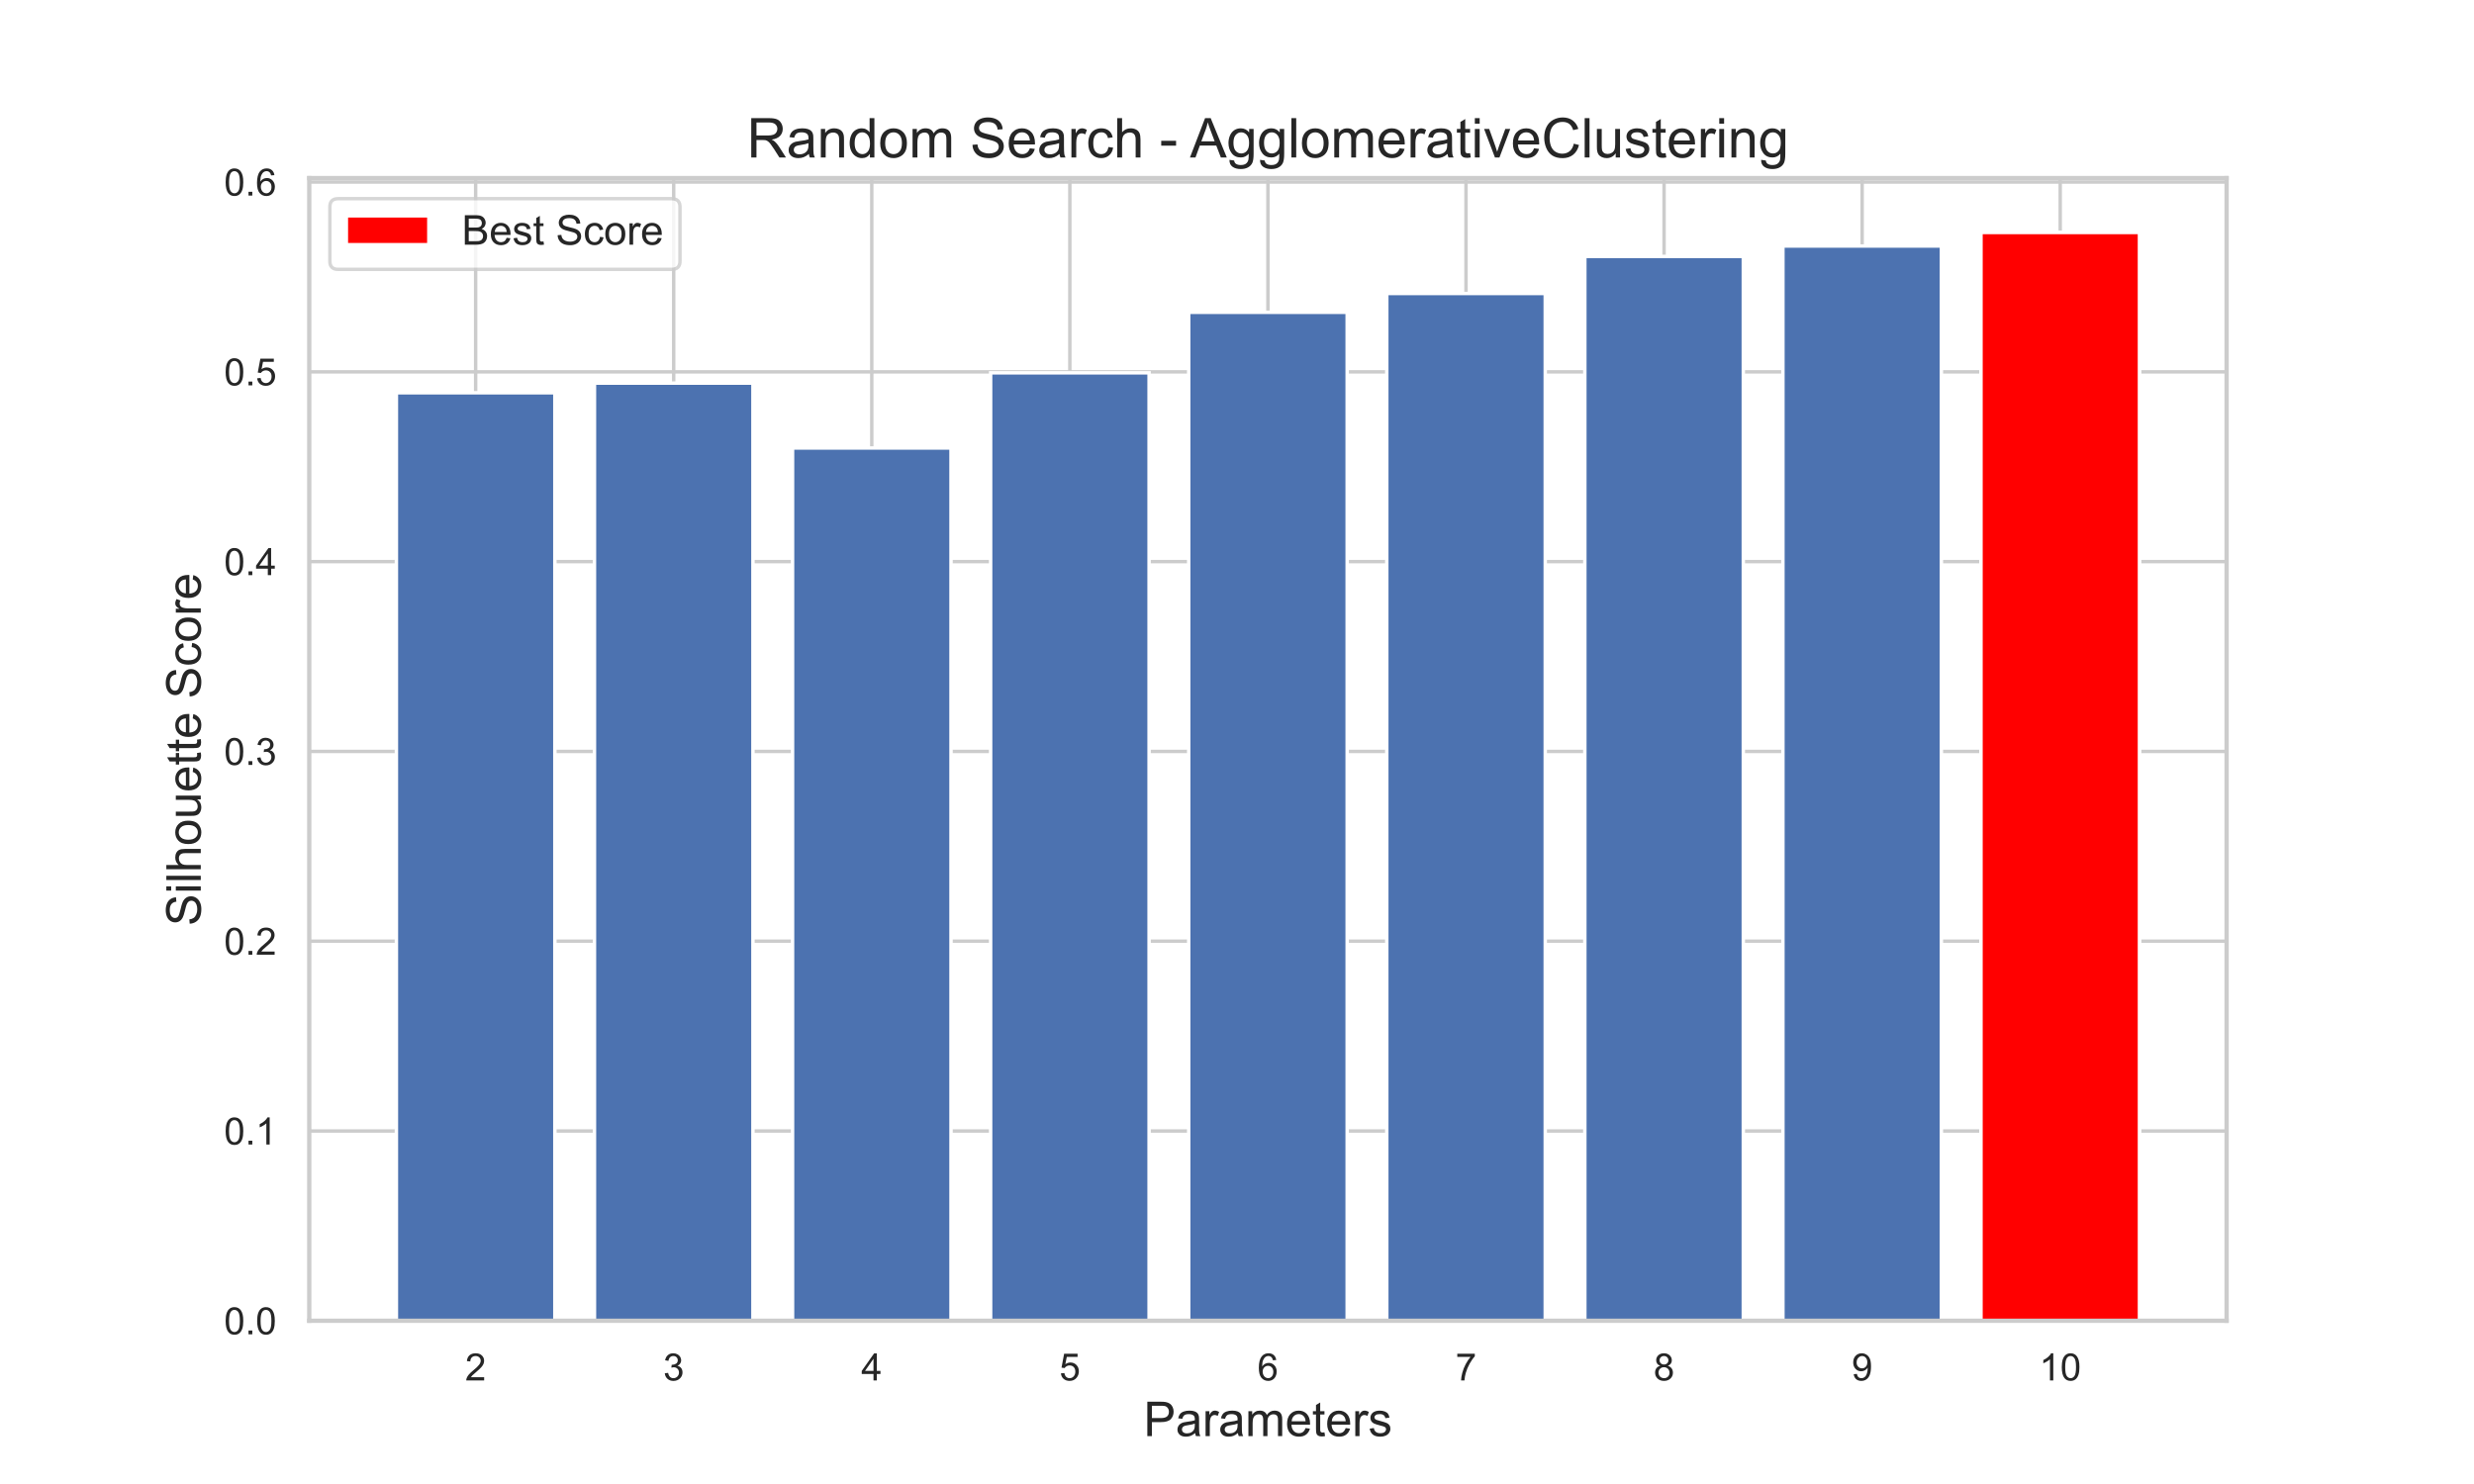
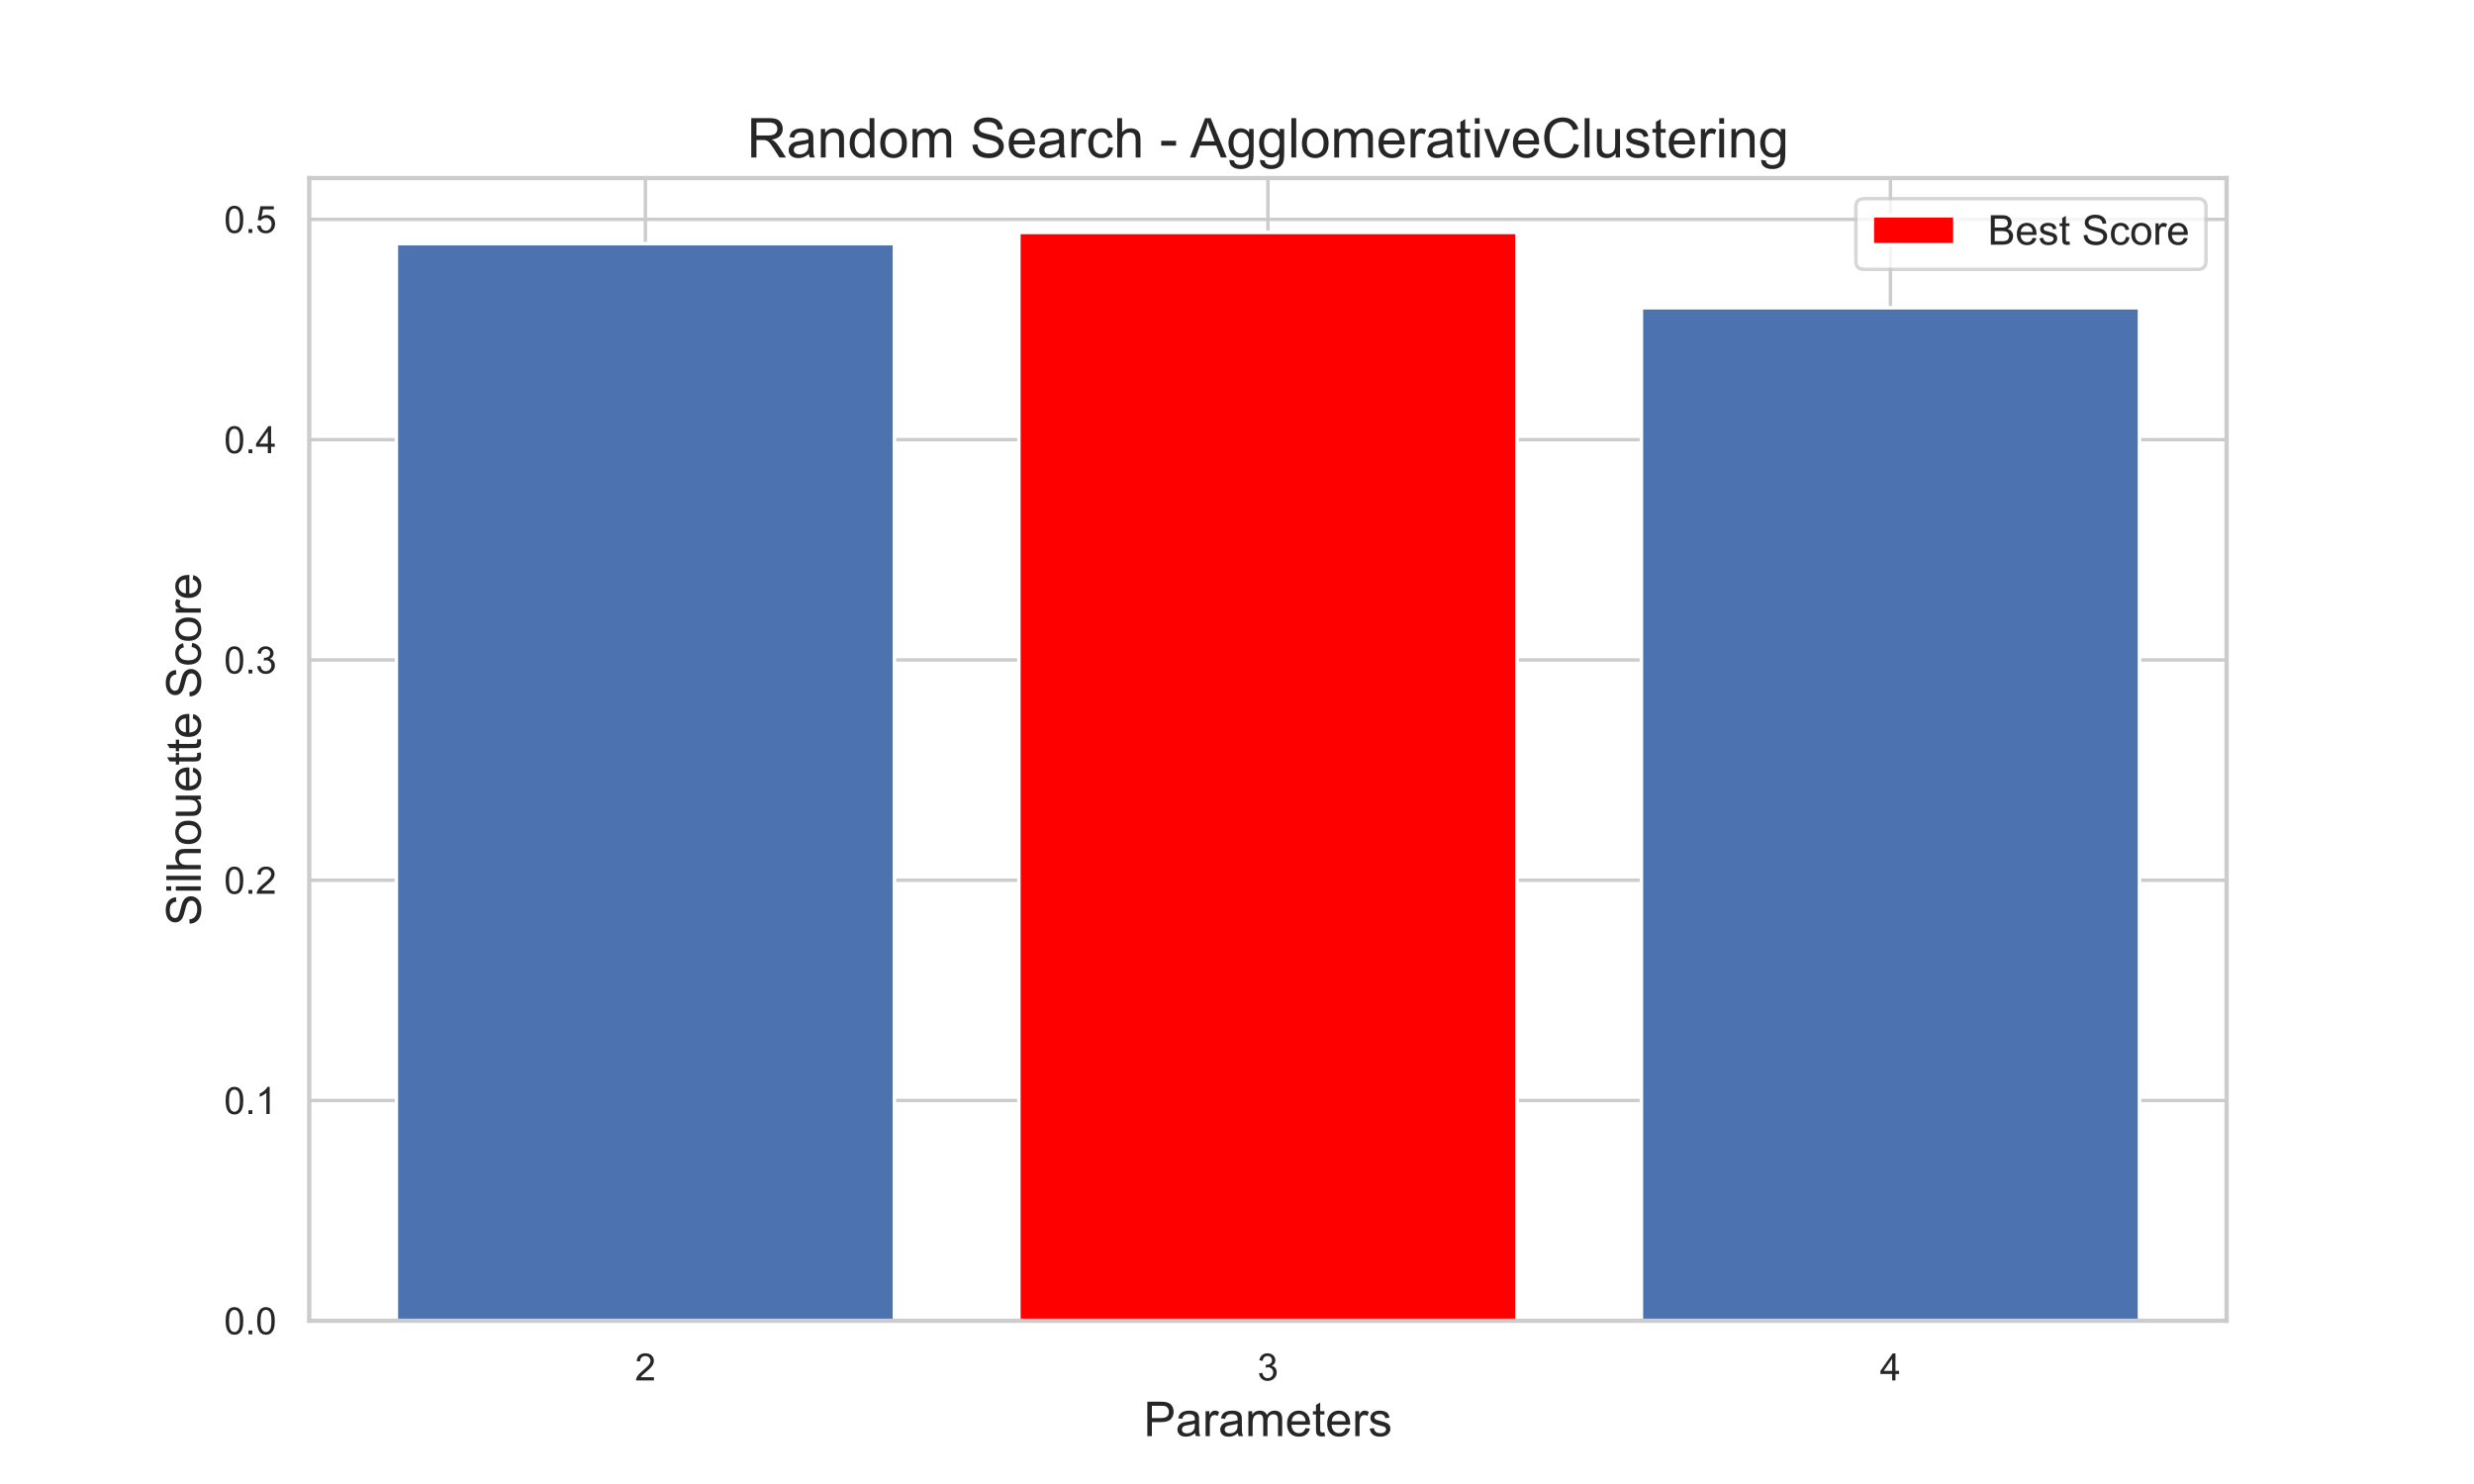
<svg xmlns="http://www.w3.org/2000/svg" xmlns:xlink="http://www.w3.org/1999/xlink" width="720pt" height="432pt" viewBox="0 0 720 432" version="1.1">
  <defs>
    <style type="text/css">*{stroke-linejoin: round; stroke-linecap: butt}</style>
  </defs>
  <g id="figure_1">
    <g id="patch_1">
      <path d="M 0 432  L 720 432  L 720 0  L 0 0  z " style="fill: #ffffff" />
    </g>
    <g id="axes_1">
      <g id="patch_2">
        <path d="M 90 384.48  L 648 384.48  L 648 51.84  L 90 51.84  z " style="fill: #ffffff" />
      </g>
      <g id="matplotlib.axis_1">
        <g id="xtick_1">
          <g id="line2d_1">
-             <path d="M 138.421 384.48  L 138.421 51.84  " clip-path="url(#p45cbc60724)" style="fill: none; stroke: #cccccc; stroke-linecap: round" />
+             <path d="M 187.831 384.48  L 187.831 51.84  " clip-path="url(#p89e441e60e)" style="fill: none; stroke: #cccccc; stroke-linecap: round" />
          </g>
          <g id="text_1">
-             <g style="fill: #262626" transform="translate(135.363 401.8536) scale(0.11 -0.11)">
+             <g style="fill: #262626" transform="translate(184.7727 401.8536) scale(0.11 -0.11)">
              <defs>
                <path id="ArialMT-32" d="M 3222 541  L 3222 0  L 194 0  Q 188 203 259 391  Q 375 700 629 1000  Q 884 1300 1366 1694  Q 2113 2306 2375 2664  Q 2638 3022 2638 3341  Q 2638 3675 2398 3904  Q 2159 4134 1775 4134  Q 1369 4134 1125 3890  Q 881 3647 878 3216  L 300 3275  Q 359 3922 746 4261  Q 1134 4600 1788 4600  Q 2447 4600 2831 4234  Q 3216 3869 3216 3328  Q 3216 3053 3103 2787  Q 2991 2522 2730 2228  Q 2469 1934 1863 1422  Q 1356 997 1212 845  Q 1069 694 975 541  L 3222 541  z " transform="scale(0.015625)" />
              </defs>
              <use xlink:href="#ArialMT-32" />
            </g>
          </g>
        </g>
        <g id="xtick_2">
          <g id="line2d_2">
-             <path d="M 196.066 384.48  L 196.066 51.84  " clip-path="url(#p45cbc60724)" style="fill: none; stroke: #cccccc; stroke-linecap: round" />
+             <path d="M 369 384.48  L 369 51.84  " clip-path="url(#p89e441e60e)" style="fill: none; stroke: #cccccc; stroke-linecap: round" />
          </g>
          <g id="text_2">
-             <g style="fill: #262626" transform="translate(193.0076 401.8536) scale(0.11 -0.11)">
+             <g style="fill: #262626" transform="translate(365.9415 401.8536) scale(0.11 -0.11)">
              <defs>
                <path id="ArialMT-33" d="M 269 1209  L 831 1284  Q 928 806 1161 595  Q 1394 384 1728 384  Q 2125 384 2398 659  Q 2672 934 2672 1341  Q 2672 1728 2419 1979  Q 2166 2231 1775 2231  Q 1616 2231 1378 2169  L 1441 2663  Q 1497 2656 1531 2656  Q 1891 2656 2178 2843  Q 2466 3031 2466 3422  Q 2466 3731 2256 3934  Q 2047 4138 1716 4138  Q 1388 4138 1169 3931  Q 950 3725 888 3313  L 325 3413  Q 428 3978 793 4289  Q 1159 4600 1703 4600  Q 2078 4600 2393 4439  Q 2709 4278 2876 4000  Q 3044 3722 3044 3409  Q 3044 3113 2884 2869  Q 2725 2625 2413 2481  Q 2819 2388 3044 2092  Q 3269 1797 3269 1353  Q 3269 753 2831 336  Q 2394 -81 1725 -81  Q 1122 -81 723 278  Q 325 638 269 1209  z " transform="scale(0.015625)" />
              </defs>
              <use xlink:href="#ArialMT-33" />
            </g>
          </g>
        </g>
        <g id="xtick_3">
          <g id="line2d_3">
-             <path d="M 253.711 384.48  L 253.711 51.84  " clip-path="url(#p45cbc60724)" style="fill: none; stroke: #cccccc; stroke-linecap: round" />
+             <path d="M 550.169 384.48  L 550.169 51.84  " clip-path="url(#p89e441e60e)" style="fill: none; stroke: #cccccc; stroke-linecap: round" />
          </g>
          <g id="text_3">
-             <g style="fill: #262626" transform="translate(250.6522 401.8536) scale(0.11 -0.11)">
+             <g style="fill: #262626" transform="translate(547.1103 401.8536) scale(0.11 -0.11)">
              <defs>
                <path id="ArialMT-34" d="M 2069 0  L 2069 1097  L 81 1097  L 81 1613  L 2172 4581  L 2631 4581  L 2631 1613  L 3250 1613  L 3250 1097  L 2631 1097  L 2631 0  L 2069 0  z M 2069 1613  L 2069 3678  L 634 1613  L 2069 1613  z " transform="scale(0.015625)" />
              </defs>
              <use xlink:href="#ArialMT-34" />
            </g>
          </g>
        </g>
-         <g id="xtick_4">
-           <g id="line2d_4">
-             <path d="M 311.355 384.48  L 311.355 51.84  " clip-path="url(#p45cbc60724)" style="fill: none; stroke: #cccccc; stroke-linecap: round" />
-           </g>
-           <g id="text_4">
-             <g style="fill: #262626" transform="translate(308.2969 401.8536) scale(0.11 -0.11)">
-               <defs>
-                 <path id="ArialMT-35" d="M 266 1200  L 856 1250  Q 922 819 1161 601  Q 1400 384 1738 384  Q 2144 384 2425 690  Q 2706 997 2706 1503  Q 2706 1984 2436 2262  Q 2166 2541 1728 2541  Q 1456 2541 1237 2417  Q 1019 2294 894 2097  L 366 2166  L 809 4519  L 3088 4519  L 3088 3981  L 1259 3981  L 1013 2750  Q 1425 3038 1878 3038  Q 2478 3038 2890 2622  Q 3303 2206 3303 1553  Q 3303 931 2941 478  Q 2500 -78 1738 -78  Q 1113 -78 717 272  Q 322 622 266 1200  z " transform="scale(0.015625)" />
-               </defs>
-               <use xlink:href="#ArialMT-35" />
-             </g>
-           </g>
-         </g>
-         <g id="xtick_5">
-           <g id="line2d_5">
-             <path d="M 369 384.48  L 369 51.84  " clip-path="url(#p45cbc60724)" style="fill: none; stroke: #cccccc; stroke-linecap: round" />
-           </g>
-           <g id="text_5">
-             <g style="fill: #262626" transform="translate(365.9415 401.8536) scale(0.11 -0.11)">
-               <defs>
-                 <path id="ArialMT-36" d="M 3184 3459  L 2625 3416  Q 2550 3747 2413 3897  Q 2184 4138 1850 4138  Q 1581 4138 1378 3988  Q 1113 3794 959 3422  Q 806 3050 800 2363  Q 1003 2672 1297 2822  Q 1591 2972 1913 2972  Q 2475 2972 2870 2558  Q 3266 2144 3266 1488  Q 3266 1056 3080 686  Q 2894 316 2569 119  Q 2244 -78 1831 -78  Q 1128 -78 684 439  Q 241 956 241 2144  Q 241 3472 731 4075  Q 1159 4600 1884 4600  Q 2425 4600 2770 4297  Q 3116 3994 3184 3459  z M 888 1484  Q 888 1194 1011 928  Q 1134 663 1356 523  Q 1578 384 1822 384  Q 2178 384 2434 671  Q 2691 959 2691 1453  Q 2691 1928 2437 2201  Q 2184 2475 1800 2475  Q 1419 2475 1153 2201  Q 888 1928 888 1484  z " transform="scale(0.015625)" />
-               </defs>
-               <use xlink:href="#ArialMT-36" />
-             </g>
-           </g>
-         </g>
-         <g id="xtick_6">
-           <g id="line2d_6">
-             <path d="M 426.645 384.48  L 426.645 51.84  " clip-path="url(#p45cbc60724)" style="fill: none; stroke: #cccccc; stroke-linecap: round" />
-           </g>
-           <g id="text_6">
-             <g style="fill: #262626" transform="translate(423.5861 401.8536) scale(0.11 -0.11)">
-               <defs>
-                 <path id="ArialMT-37" d="M 303 3981  L 303 4522  L 3269 4522  L 3269 4084  Q 2831 3619 2401 2847  Q 1972 2075 1738 1259  Q 1569 684 1522 0  L 944 0  Q 953 541 1156 1306  Q 1359 2072 1739 2783  Q 2119 3494 2547 3981  L 303 3981  z " transform="scale(0.015625)" />
-               </defs>
-               <use xlink:href="#ArialMT-37" />
-             </g>
-           </g>
-         </g>
-         <g id="xtick_7">
-           <g id="line2d_7">
-             <path d="M 484.289 384.48  L 484.289 51.84  " clip-path="url(#p45cbc60724)" style="fill: none; stroke: #cccccc; stroke-linecap: round" />
-           </g>
-           <g id="text_7">
-             <g style="fill: #262626" transform="translate(481.2307 401.8536) scale(0.11 -0.11)">
-               <defs>
-                 <path id="ArialMT-38" d="M 1131 2484  Q 781 2613 612 2850  Q 444 3088 444 3419  Q 444 3919 803 4259  Q 1163 4600 1759 4600  Q 2359 4600 2725 4251  Q 3091 3903 3091 3403  Q 3091 3084 2923 2848  Q 2756 2613 2416 2484  Q 2838 2347 3058 2040  Q 3278 1734 3278 1309  Q 3278 722 2862 322  Q 2447 -78 1769 -78  Q 1091 -78 675 323  Q 259 725 259 1325  Q 259 1772 486 2073  Q 713 2375 1131 2484  z M 1019 3438  Q 1019 3113 1228 2906  Q 1438 2700 1772 2700  Q 2097 2700 2305 2904  Q 2513 3109 2513 3406  Q 2513 3716 2298 3927  Q 2084 4138 1766 4138  Q 1444 4138 1231 3931  Q 1019 3725 1019 3438  z M 838 1322  Q 838 1081 952 856  Q 1066 631 1291 507  Q 1516 384 1775 384  Q 2178 384 2440 643  Q 2703 903 2703 1303  Q 2703 1709 2433 1975  Q 2163 2241 1756 2241  Q 1359 2241 1098 1978  Q 838 1716 838 1322  z " transform="scale(0.015625)" />
-               </defs>
-               <use xlink:href="#ArialMT-38" />
-             </g>
-           </g>
-         </g>
-         <g id="xtick_8">
-           <g id="line2d_8">
-             <path d="M 541.934 384.48  L 541.934 51.84  " clip-path="url(#p45cbc60724)" style="fill: none; stroke: #cccccc; stroke-linecap: round" />
-           </g>
-           <g id="text_8">
-             <g style="fill: #262626" transform="translate(538.8754 401.8536) scale(0.11 -0.11)">
-               <defs>
-                 <path id="ArialMT-39" d="M 350 1059  L 891 1109  Q 959 728 1153 556  Q 1347 384 1650 384  Q 1909 384 2104 503  Q 2300 622 2425 820  Q 2550 1019 2634 1356  Q 2719 1694 2719 2044  Q 2719 2081 2716 2156  Q 2547 1888 2255 1720  Q 1963 1553 1622 1553  Q 1053 1553 659 1965  Q 266 2378 266 3053  Q 266 3750 677 4175  Q 1088 4600 1706 4600  Q 2153 4600 2523 4359  Q 2894 4119 3086 3673  Q 3278 3228 3278 2384  Q 3278 1506 3087 986  Q 2897 466 2520 194  Q 2144 -78 1638 -78  Q 1100 -78 759 220  Q 419 519 350 1059  z M 2653 3081  Q 2653 3566 2395 3850  Q 2138 4134 1775 4134  Q 1400 4134 1122 3828  Q 844 3522 844 3034  Q 844 2597 1108 2323  Q 1372 2050 1759 2050  Q 2150 2050 2401 2323  Q 2653 2597 2653 3081  z " transform="scale(0.015625)" />
-               </defs>
-               <use xlink:href="#ArialMT-39" />
-             </g>
-           </g>
-         </g>
-         <g id="xtick_9">
-           <g id="line2d_9">
-             <path d="M 599.579 384.48  L 599.579 51.84  " clip-path="url(#p45cbc60724)" style="fill: none; stroke: #cccccc; stroke-linecap: round" />
-           </g>
-           <g id="text_9">
-             <g style="fill: #262626" transform="translate(593.4615 401.8536) scale(0.11 -0.11)">
-               <defs>
-                 <path id="ArialMT-31" d="M 2384 0  L 1822 0  L 1822 3584  Q 1619 3391 1289 3197  Q 959 3003 697 2906  L 697 3450  Q 1169 3672 1522 3987  Q 1875 4303 2022 4600  L 2384 4600  L 2384 0  z " transform="scale(0.015625)" />
-                 <path id="ArialMT-30" d="M 266 2259  Q 266 3072 433 3567  Q 600 4063 929 4331  Q 1259 4600 1759 4600  Q 2128 4600 2406 4451  Q 2684 4303 2865 4023  Q 3047 3744 3150 3342  Q 3253 2941 3253 2259  Q 3253 1453 3087 958  Q 2922 463 2592 192  Q 2263 -78 1759 -78  Q 1097 -78 719 397  Q 266 969 266 2259  z M 844 2259  Q 844 1131 1108 757  Q 1372 384 1759 384  Q 2147 384 2411 759  Q 2675 1134 2675 2259  Q 2675 3391 2411 3762  Q 2147 4134 1753 4134  Q 1366 4134 1134 3806  Q 844 3388 844 2259  z " transform="scale(0.015625)" />
-               </defs>
-               <use xlink:href="#ArialMT-31" />
-               <use xlink:href="#ArialMT-30" x="55.615" />
-             </g>
-           </g>
-         </g>
-         <g id="text_10">
+         <g id="text_4">
          <g style="fill: #262626" transform="translate(332.8231 418.0608) scale(0.14 -0.14)">
            <defs>
              <path id="ArialMT-50" d="M 494 0  L 494 4581  L 2222 4581  Q 2678 4581 2919 4538  Q 3256 4481 3484 4323  Q 3713 4166 3852 3881  Q 3991 3597 3991 3256  Q 3991 2672 3619 2267  Q 3247 1863 2275 1863  L 1100 1863  L 1100 0  L 494 0  z M 1100 2403  L 2284 2403  Q 2872 2403 3119 2622  Q 3366 2841 3366 3238  Q 3366 3525 3220 3729  Q 3075 3934 2838 4000  Q 2684 4041 2272 4041  L 1100 4041  L 1100 2403  z " transform="scale(0.015625)" />
              <path id="ArialMT-61" d="M 2588 409  Q 2275 144 1986 34  Q 1697 -75 1366 -75  Q 819 -75 525 192  Q 231 459 231 875  Q 231 1119 342 1320  Q 453 1522 633 1644  Q 813 1766 1038 1828  Q 1203 1872 1538 1913  Q 2219 1994 2541 2106  Q 2544 2222 2544 2253  Q 2544 2597 2384 2738  Q 2169 2928 1744 2928  Q 1347 2928 1158 2789  Q 969 2650 878 2297  L 328 2372  Q 403 2725 575 2942  Q 747 3159 1072 3276  Q 1397 3394 1825 3394  Q 2250 3394 2515 3294  Q 2781 3194 2906 3042  Q 3031 2891 3081 2659  Q 3109 2516 3109 2141  L 3109 1391  Q 3109 606 3145 398  Q 3181 191 3288 0  L 2700 0  Q 2613 175 2588 409  z M 2541 1666  Q 2234 1541 1622 1453  Q 1275 1403 1131 1340  Q 988 1278 909 1158  Q 831 1038 831 891  Q 831 666 1001 516  Q 1172 366 1500 366  Q 1825 366 2078 508  Q 2331 650 2450 897  Q 2541 1088 2541 1459  L 2541 1666  z " transform="scale(0.015625)" />
              <path id="ArialMT-72" d="M 416 0  L 416 3319  L 922 3319  L 922 2816  Q 1116 3169 1280 3281  Q 1444 3394 1641 3394  Q 1925 3394 2219 3213  L 2025 2691  Q 1819 2813 1613 2813  Q 1428 2813 1281 2702  Q 1134 2591 1072 2394  Q 978 2094 978 1738  L 978 0  L 416 0  z " transform="scale(0.015625)" />
              <path id="ArialMT-6d" d="M 422 0  L 422 3319  L 925 3319  L 925 2853  Q 1081 3097 1340 3245  Q 1600 3394 1931 3394  Q 2300 3394 2536 3241  Q 2772 3088 2869 2813  Q 3263 3394 3894 3394  Q 4388 3394 4653 3120  Q 4919 2847 4919 2278  L 4919 0  L 4359 0  L 4359 2091  Q 4359 2428 4304 2576  Q 4250 2725 4106 2815  Q 3963 2906 3769 2906  Q 3419 2906 3187 2673  Q 2956 2441 2956 1928  L 2956 0  L 2394 0  L 2394 2156  Q 2394 2531 2256 2718  Q 2119 2906 1806 2906  Q 1569 2906 1367 2781  Q 1166 2656 1075 2415  Q 984 2175 984 1722  L 984 0  L 422 0  z " transform="scale(0.015625)" />
              <path id="ArialMT-65" d="M 2694 1069  L 3275 997  Q 3138 488 2766 206  Q 2394 -75 1816 -75  Q 1088 -75 661 373  Q 234 822 234 1631  Q 234 2469 665 2931  Q 1097 3394 1784 3394  Q 2450 3394 2872 2941  Q 3294 2488 3294 1666  Q 3294 1616 3291 1516  L 816 1516  Q 847 969 1125 678  Q 1403 388 1819 388  Q 2128 388 2347 550  Q 2566 713 2694 1069  z M 847 1978  L 2700 1978  Q 2663 2397 2488 2606  Q 2219 2931 1791 2931  Q 1403 2931 1139 2672  Q 875 2413 847 1978  z " transform="scale(0.015625)" />
              <path id="ArialMT-74" d="M 1650 503  L 1731 6  Q 1494 -44 1306 -44  Q 1000 -44 831 53  Q 663 150 594 308  Q 525 466 525 972  L 525 2881  L 113 2881  L 113 3319  L 525 3319  L 525 4141  L 1084 4478  L 1084 3319  L 1650 3319  L 1650 2881  L 1084 2881  L 1084 941  Q 1084 700 1114 631  Q 1144 563 1211 522  Q 1278 481 1403 481  Q 1497 481 1650 503  z " transform="scale(0.015625)" />
              <path id="ArialMT-73" d="M 197 991  L 753 1078  Q 800 744 1014 566  Q 1228 388 1613 388  Q 2000 388 2187 545  Q 2375 703 2375 916  Q 2375 1106 2209 1216  Q 2094 1291 1634 1406  Q 1016 1563 777 1677  Q 538 1791 414 1992  Q 291 2194 291 2438  Q 291 2659 392 2848  Q 494 3038 669 3163  Q 800 3259 1026 3326  Q 1253 3394 1513 3394  Q 1903 3394 2198 3281  Q 2494 3169 2634 2976  Q 2775 2784 2828 2463  L 2278 2388  Q 2241 2644 2061 2787  Q 1881 2931 1553 2931  Q 1166 2931 1000 2803  Q 834 2675 834 2503  Q 834 2394 903 2306  Q 972 2216 1119 2156  Q 1203 2125 1616 2013  Q 2213 1853 2448 1751  Q 2684 1650 2818 1456  Q 2953 1263 2953 975  Q 2953 694 2789 445  Q 2625 197 2315 61  Q 2006 -75 1616 -75  Q 969 -75 630 194  Q 291 463 197 991  z " transform="scale(0.015625)" />
            </defs>
            <use xlink:href="#ArialMT-50" />
            <use xlink:href="#ArialMT-61" x="66.699" />
            <use xlink:href="#ArialMT-72" x="122.314" />
            <use xlink:href="#ArialMT-61" x="155.615" />
            <use xlink:href="#ArialMT-6d" x="211.23" />
            <use xlink:href="#ArialMT-65" x="294.531" />
            <use xlink:href="#ArialMT-74" x="350.146" />
            <use xlink:href="#ArialMT-65" x="377.93" />
            <use xlink:href="#ArialMT-72" x="433.545" />
            <use xlink:href="#ArialMT-73" x="466.846" />
          </g>
        </g>
      </g>
      <g id="matplotlib.axis_2">
        <g id="ytick_1">
-           <g id="line2d_10">
-             <path d="M 90 384.48  L 648 384.48  " clip-path="url(#p45cbc60724)" style="fill: none; stroke: #cccccc; stroke-linecap: round" />
-           </g>
-           <g id="text_11">
+           <g id="line2d_4">
+             <path d="M 90 384.48  L 648 384.48  " clip-path="url(#p89e441e60e)" style="fill: none; stroke: #cccccc; stroke-linecap: round" />
+           </g>
+           <g id="text_5">
            <g style="fill: #262626" transform="translate(65.21 388.4168) scale(0.11 -0.11)">
              <defs>
+                 <path id="ArialMT-30" d="M 266 2259  Q 266 3072 433 3567  Q 600 4063 929 4331  Q 1259 4600 1759 4600  Q 2128 4600 2406 4451  Q 2684 4303 2865 4023  Q 3047 3744 3150 3342  Q 3253 2941 3253 2259  Q 3253 1453 3087 958  Q 2922 463 2592 192  Q 2263 -78 1759 -78  Q 1097 -78 719 397  Q 266 969 266 2259  z M 844 2259  Q 844 1131 1108 757  Q 1372 384 1759 384  Q 2147 384 2411 759  Q 2675 1134 2675 2259  Q 2675 3391 2411 3762  Q 2147 4134 1753 4134  Q 1366 4134 1134 3806  Q 844 3388 844 2259  z " transform="scale(0.015625)" />
                <path id="ArialMT-2e" d="M 581 0  L 581 641  L 1222 641  L 1222 0  L 581 0  z " transform="scale(0.015625)" />
              </defs>
              <use xlink:href="#ArialMT-30" />
              <use xlink:href="#ArialMT-2e" x="55.615" />
              <use xlink:href="#ArialMT-30" x="83.398" />
            </g>
          </g>
        </g>
        <g id="ytick_2">
-           <g id="line2d_11">
-             <path d="M 90 329.233  L 648 329.233  " clip-path="url(#p45cbc60724)" style="fill: none; stroke: #cccccc; stroke-linecap: round" />
-           </g>
-           <g id="text_12">
-             <g style="fill: #262626" transform="translate(65.21 333.1693) scale(0.11 -0.11)">
+           <g id="line2d_5">
+             <path d="M 90 320.357  L 648 320.357  " clip-path="url(#p89e441e60e)" style="fill: none; stroke: #cccccc; stroke-linecap: round" />
+           </g>
+           <g id="text_6">
+             <g style="fill: #262626" transform="translate(65.21 324.2939) scale(0.11 -0.11)">
+               <defs>
+                 <path id="ArialMT-31" d="M 2384 0  L 1822 0  L 1822 3584  Q 1619 3391 1289 3197  Q 959 3003 697 2906  L 697 3450  Q 1169 3672 1522 3987  Q 1875 4303 2022 4600  L 2384 4600  L 2384 0  z " transform="scale(0.015625)" />
+               </defs>
              <use xlink:href="#ArialMT-30" />
              <use xlink:href="#ArialMT-2e" x="55.615" />
              <use xlink:href="#ArialMT-31" x="83.398" />
            </g>
          </g>
        </g>
        <g id="ytick_3">
-           <g id="line2d_12">
-             <path d="M 90 273.985  L 648 273.985  " clip-path="url(#p45cbc60724)" style="fill: none; stroke: #cccccc; stroke-linecap: round" />
-           </g>
-           <g id="text_13">
-             <g style="fill: #262626" transform="translate(65.21 277.9218) scale(0.11 -0.11)">
+           <g id="line2d_6">
+             <path d="M 90 256.234  L 648 256.234  " clip-path="url(#p89e441e60e)" style="fill: none; stroke: #cccccc; stroke-linecap: round" />
+           </g>
+           <g id="text_7">
+             <g style="fill: #262626" transform="translate(65.21 260.171) scale(0.11 -0.11)">
              <use xlink:href="#ArialMT-30" />
              <use xlink:href="#ArialMT-2e" x="55.615" />
              <use xlink:href="#ArialMT-32" x="83.398" />
            </g>
          </g>
        </g>
        <g id="ytick_4">
-           <g id="line2d_13">
-             <path d="M 90 218.738  L 648 218.738  " clip-path="url(#p45cbc60724)" style="fill: none; stroke: #cccccc; stroke-linecap: round" />
-           </g>
-           <g id="text_14">
-             <g style="fill: #262626" transform="translate(65.21 222.6744) scale(0.11 -0.11)">
+           <g id="line2d_7">
+             <path d="M 90 192.111  L 648 192.111  " clip-path="url(#p89e441e60e)" style="fill: none; stroke: #cccccc; stroke-linecap: round" />
+           </g>
+           <g id="text_8">
+             <g style="fill: #262626" transform="translate(65.21 196.0481) scale(0.11 -0.11)">
              <use xlink:href="#ArialMT-30" />
              <use xlink:href="#ArialMT-2e" x="55.615" />
              <use xlink:href="#ArialMT-33" x="83.398" />
            </g>
          </g>
        </g>
        <g id="ytick_5">
-           <g id="line2d_14">
-             <path d="M 90 163.49  L 648 163.49  " clip-path="url(#p45cbc60724)" style="fill: none; stroke: #cccccc; stroke-linecap: round" />
-           </g>
-           <g id="text_15">
-             <g style="fill: #262626" transform="translate(65.21 167.4269) scale(0.11 -0.11)">
+           <g id="line2d_8">
+             <path d="M 90 127.988  L 648 127.988  " clip-path="url(#p89e441e60e)" style="fill: none; stroke: #cccccc; stroke-linecap: round" />
+           </g>
+           <g id="text_9">
+             <g style="fill: #262626" transform="translate(65.21 131.9252) scale(0.11 -0.11)">
              <use xlink:href="#ArialMT-30" />
              <use xlink:href="#ArialMT-2e" x="55.615" />
              <use xlink:href="#ArialMT-34" x="83.398" />
            </g>
          </g>
        </g>
        <g id="ytick_6">
-           <g id="line2d_15">
-             <path d="M 90 108.243  L 648 108.243  " clip-path="url(#p45cbc60724)" style="fill: none; stroke: #cccccc; stroke-linecap: round" />
-           </g>
-           <g id="text_16">
-             <g style="fill: #262626" transform="translate(65.21 112.1794) scale(0.11 -0.11)">
+           <g id="line2d_9">
+             <path d="M 90 63.865  L 648 63.865  " clip-path="url(#p89e441e60e)" style="fill: none; stroke: #cccccc; stroke-linecap: round" />
+           </g>
+           <g id="text_10">
+             <g style="fill: #262626" transform="translate(65.21 67.8023) scale(0.11 -0.11)">
+               <defs>
+                 <path id="ArialMT-35" d="M 266 1200  L 856 1250  Q 922 819 1161 601  Q 1400 384 1738 384  Q 2144 384 2425 690  Q 2706 997 2706 1503  Q 2706 1984 2436 2262  Q 2166 2541 1728 2541  Q 1456 2541 1237 2417  Q 1019 2294 894 2097  L 366 2166  L 809 4519  L 3088 4519  L 3088 3981  L 1259 3981  L 1013 2750  Q 1425 3038 1878 3038  Q 2478 3038 2890 2622  Q 3303 2206 3303 1553  Q 3303 931 2941 478  Q 2500 -78 1738 -78  Q 1113 -78 717 272  Q 322 622 266 1200  z " transform="scale(0.015625)" />
+               </defs>
              <use xlink:href="#ArialMT-30" />
              <use xlink:href="#ArialMT-2e" x="55.615" />
              <use xlink:href="#ArialMT-35" x="83.398" />
            </g>
          </g>
        </g>
-         <g id="ytick_7">
-           <g id="line2d_16">
-             <path d="M 90 52.995  L 648 52.995  " clip-path="url(#p45cbc60724)" style="fill: none; stroke: #cccccc; stroke-linecap: round" />
-           </g>
-           <g id="text_17">
-             <g style="fill: #262626" transform="translate(65.21 56.93192) scale(0.11 -0.11)">
-               <use xlink:href="#ArialMT-30" />
-               <use xlink:href="#ArialMT-2e" x="55.615" />
-               <use xlink:href="#ArialMT-36" x="83.398" />
-             </g>
-           </g>
-         </g>
-         <g id="text_18">
+         <g id="text_11">
          <g style="fill: #262626" transform="translate(58.4275 269.5225) rotate(-90) scale(0.14 -0.14)">
            <defs>
              <path id="ArialMT-53" d="M 288 1472  L 859 1522  Q 900 1178 1048 958  Q 1197 738 1509 602  Q 1822 466 2213 466  Q 2559 466 2825 569  Q 3091 672 3220 851  Q 3350 1031 3350 1244  Q 3350 1459 3225 1620  Q 3100 1781 2813 1891  Q 2628 1963 1997 2114  Q 1366 2266 1113 2400  Q 784 2572 623 2826  Q 463 3081 463 3397  Q 463 3744 659 4045  Q 856 4347 1234 4503  Q 1613 4659 2075 4659  Q 2584 4659 2973 4495  Q 3363 4331 3572 4012  Q 3781 3694 3797 3291  L 3216 3247  Q 3169 3681 2898 3903  Q 2628 4125 2100 4125  Q 1550 4125 1298 3923  Q 1047 3722 1047 3438  Q 1047 3191 1225 3031  Q 1400 2872 2139 2705  Q 2878 2538 3153 2413  Q 3553 2228 3743 1945  Q 3934 1663 3934 1294  Q 3934 928 3725 604  Q 3516 281 3123 101  Q 2731 -78 2241 -78  Q 1619 -78 1198 103  Q 778 284 539 648  Q 300 1013 288 1472  z " transform="scale(0.015625)" />
              <path id="ArialMT-69" d="M 425 3934  L 425 4581  L 988 4581  L 988 3934  L 425 3934  z M 425 0  L 425 3319  L 988 3319  L 988 0  L 425 0  z " transform="scale(0.015625)" />
              <path id="ArialMT-6c" d="M 409 0  L 409 4581  L 972 4581  L 972 0  L 409 0  z " transform="scale(0.015625)" />
              <path id="ArialMT-68" d="M 422 0  L 422 4581  L 984 4581  L 984 2938  Q 1378 3394 1978 3394  Q 2347 3394 2619 3248  Q 2891 3103 3008 2847  Q 3125 2591 3125 2103  L 3125 0  L 2563 0  L 2563 2103  Q 2563 2525 2380 2717  Q 2197 2909 1863 2909  Q 1613 2909 1392 2779  Q 1172 2650 1078 2428  Q 984 2206 984 1816  L 984 0  L 422 0  z " transform="scale(0.015625)" />
              <path id="ArialMT-6f" d="M 213 1659  Q 213 2581 725 3025  Q 1153 3394 1769 3394  Q 2453 3394 2887 2945  Q 3322 2497 3322 1706  Q 3322 1066 3130 698  Q 2938 331 2570 128  Q 2203 -75 1769 -75  Q 1072 -75 642 372  Q 213 819 213 1659  z M 791 1659  Q 791 1022 1069 705  Q 1347 388 1769 388  Q 2188 388 2466 706  Q 2744 1025 2744 1678  Q 2744 2294 2464 2611  Q 2184 2928 1769 2928  Q 1347 2928 1069 2612  Q 791 2297 791 1659  z " transform="scale(0.015625)" />
              <path id="ArialMT-75" d="M 2597 0  L 2597 488  Q 2209 -75 1544 -75  Q 1250 -75 995 37  Q 741 150 617 320  Q 494 491 444 738  Q 409 903 409 1263  L 409 3319  L 972 3319  L 972 1478  Q 972 1038 1006 884  Q 1059 663 1231 536  Q 1403 409 1656 409  Q 1909 409 2131 539  Q 2353 669 2445 892  Q 2538 1116 2538 1541  L 2538 3319  L 3100 3319  L 3100 0  L 2597 0  z " transform="scale(0.015625)" />
              <path id="ArialMT-20" transform="scale(0.015625)" />
              <path id="ArialMT-63" d="M 2588 1216  L 3141 1144  Q 3050 572 2676 248  Q 2303 -75 1759 -75  Q 1078 -75 664 370  Q 250 816 250 1647  Q 250 2184 428 2587  Q 606 2991 970 3192  Q 1334 3394 1763 3394  Q 2303 3394 2647 3120  Q 2991 2847 3088 2344  L 2541 2259  Q 2463 2594 2264 2762  Q 2066 2931 1784 2931  Q 1359 2931 1093 2626  Q 828 2322 828 1663  Q 828 994 1084 691  Q 1341 388 1753 388  Q 2084 388 2306 591  Q 2528 794 2588 1216  z " transform="scale(0.015625)" />
            </defs>
            <use xlink:href="#ArialMT-53" />
            <use xlink:href="#ArialMT-69" x="66.699" />
            <use xlink:href="#ArialMT-6c" x="88.916" />
            <use xlink:href="#ArialMT-68" x="111.133" />
            <use xlink:href="#ArialMT-6f" x="166.748" />
            <use xlink:href="#ArialMT-75" x="222.363" />
            <use xlink:href="#ArialMT-65" x="277.979" />
            <use xlink:href="#ArialMT-74" x="333.594" />
            <use xlink:href="#ArialMT-74" x="361.377" />
            <use xlink:href="#ArialMT-65" x="389.16" />
            <use xlink:href="#ArialMT-20" x="444.775" />
            <use xlink:href="#ArialMT-53" x="472.559" />
            <use xlink:href="#ArialMT-63" x="539.258" />
            <use xlink:href="#ArialMT-6f" x="589.258" />
            <use xlink:href="#ArialMT-72" x="644.873" />
            <use xlink:href="#ArialMT-65" x="678.174" />
          </g>
        </g>
      </g>
      <g id="patch_3">
-         <path d="M 115.364 384.48  L 161.479 384.48  L 161.479 114.341  L 115.364 114.341  z " clip-path="url(#p45cbc60724)" style="fill: #4c72b0; stroke: #ffffff; stroke-linejoin: miter" />
+         <path d="M 115.364 384.48  L 260.299 384.48  L 260.299 70.944  L 115.364 70.944  z " clip-path="url(#p89e441e60e)" style="fill: #4c72b0; stroke: #ffffff; stroke-linejoin: miter" />
      </g>
      <g id="patch_4">
-         <path d="M 173.008 384.48  L 219.124 384.48  L 219.124 111.529  L 173.008 111.529  z " clip-path="url(#p45cbc60724)" style="fill: #4c72b0; stroke: #ffffff; stroke-linejoin: miter" />
+         <path d="M 296.532 384.48  L 441.468 384.48  L 441.468 67.68  L 296.532 67.68  z " clip-path="url(#p89e441e60e)" style="fill: #4c72b0; stroke: #ffffff; stroke-linejoin: miter" />
      </g>
      <g id="patch_5">
-         <path d="M 230.653 384.48  L 276.769 384.48  L 276.769 130.417  L 230.653 130.417  z " clip-path="url(#p45cbc60724)" style="fill: #4c72b0; stroke: #ffffff; stroke-linejoin: miter" />
+         <path d="M 477.701 384.48  L 622.636 384.48  L 622.636 89.602  L 477.701 89.602  z " clip-path="url(#p89e441e60e)" style="fill: #4c72b0; stroke: #ffffff; stroke-linejoin: miter" />
      </g>
      <g id="patch_6">
-         <path d="M 288.298 384.48  L 334.413 384.48  L 334.413 108.534  L 288.298 108.534  z " clip-path="url(#p45cbc60724)" style="fill: #4c72b0; stroke: #ffffff; stroke-linejoin: miter" />
+         <path d="M 296.532 384.48  L 441.468 384.48  L 441.468 67.68  L 296.532 67.68  z " clip-path="url(#p89e441e60e)" style="fill: #ff0000; stroke: #ffffff; stroke-linejoin: miter" />
      </g>
      <g id="patch_7">
-         <path d="M 345.942 384.48  L 392.058 384.48  L 392.058 90.918  L 345.942 90.918  z " clip-path="url(#p45cbc60724)" style="fill: #4c72b0; stroke: #ffffff; stroke-linejoin: miter" />
+         <path d="M 90 384.48  L 90 51.84  " style="fill: none; stroke: #cccccc; stroke-width: 1.25; stroke-linejoin: miter; stroke-linecap: square" />
      </g>
      <g id="patch_8">
-         <path d="M 403.587 384.48  L 449.702 384.48  L 449.702 85.44  L 403.587 85.44  z " clip-path="url(#p45cbc60724)" style="fill: #4c72b0; stroke: #ffffff; stroke-linejoin: miter" />
+         <path d="M 648 384.48  L 648 51.84  " style="fill: none; stroke: #cccccc; stroke-width: 1.25; stroke-linejoin: miter; stroke-linecap: square" />
      </g>
      <g id="patch_9">
-         <path d="M 461.231 384.48  L 507.347 384.48  L 507.347 74.647  L 461.231 74.647  z " clip-path="url(#p45cbc60724)" style="fill: #4c72b0; stroke: #ffffff; stroke-linejoin: miter" />
+         <path d="M 90 384.48  L 648 384.48  " style="fill: none; stroke: #cccccc; stroke-width: 1.25; stroke-linejoin: miter; stroke-linecap: square" />
      </g>
      <g id="patch_10">
-         <path d="M 518.876 384.48  L 564.992 384.48  L 564.992 71.617  L 518.876 71.617  z " clip-path="url(#p45cbc60724)" style="fill: #4c72b0; stroke: #ffffff; stroke-linejoin: miter" />
-       </g>
-       <g id="patch_11">
-         <path d="M 576.521 384.48  L 622.636 384.48  L 622.636 67.68  L 576.521 67.68  z " clip-path="url(#p45cbc60724)" style="fill: #4c72b0; stroke: #ffffff; stroke-linejoin: miter" />
-       </g>
-       <g id="patch_12">
-         <path d="M 576.521 384.48  L 622.636 384.48  L 622.636 67.68  L 576.521 67.68  z " clip-path="url(#p45cbc60724)" style="fill: #ff0000; stroke: #ffffff; stroke-linejoin: miter" />
-       </g>
-       <g id="patch_13">
-         <path d="M 90 384.48  L 90 51.84  " style="fill: none; stroke: #cccccc; stroke-width: 1.25; stroke-linejoin: miter; stroke-linecap: square" />
-       </g>
-       <g id="patch_14">
-         <path d="M 648 384.48  L 648 51.84  " style="fill: none; stroke: #cccccc; stroke-width: 1.25; stroke-linejoin: miter; stroke-linecap: square" />
-       </g>
-       <g id="patch_15">
-         <path d="M 90 384.48  L 648 384.48  " style="fill: none; stroke: #cccccc; stroke-width: 1.25; stroke-linejoin: miter; stroke-linecap: square" />
-       </g>
-       <g id="patch_16">
        <path d="M 90 51.84  L 648 51.84  " style="fill: none; stroke: #cccccc; stroke-width: 1.25; stroke-linejoin: miter; stroke-linecap: square" />
      </g>
-       <g id="text_19">
+       <g id="text_12">
        <g style="fill: #262626" transform="translate(217.3787 45.84) scale(0.16 -0.16)">
          <defs>
            <path id="ArialMT-52" d="M 503 0  L 503 4581  L 2534 4581  Q 3147 4581 3465 4457  Q 3784 4334 3975 4021  Q 4166 3709 4166 3331  Q 4166 2844 3850 2509  Q 3534 2175 2875 2084  Q 3116 1969 3241 1856  Q 3506 1613 3744 1247  L 4541 0  L 3778 0  L 3172 953  Q 2906 1366 2734 1584  Q 2563 1803 2427 1890  Q 2291 1978 2150 2013  Q 2047 2034 1813 2034  L 1109 2034  L 1109 0  L 503 0  z M 1109 2559  L 2413 2559  Q 2828 2559 3062 2645  Q 3297 2731 3419 2920  Q 3541 3109 3541 3331  Q 3541 3656 3305 3865  Q 3069 4075 2559 4075  L 1109 4075  L 1109 2559  z " transform="scale(0.015625)" />
            <path id="ArialMT-6e" d="M 422 0  L 422 3319  L 928 3319  L 928 2847  Q 1294 3394 1984 3394  Q 2284 3394 2536 3286  Q 2788 3178 2913 3003  Q 3038 2828 3088 2588  Q 3119 2431 3119 2041  L 3119 0  L 2556 0  L 2556 2019  Q 2556 2363 2490 2533  Q 2425 2703 2258 2804  Q 2091 2906 1866 2906  Q 1506 2906 1245 2678  Q 984 2450 984 1813  L 984 0  L 422 0  z " transform="scale(0.015625)" />
            <path id="ArialMT-64" d="M 2575 0  L 2575 419  Q 2259 -75 1647 -75  Q 1250 -75 917 144  Q 584 363 401 755  Q 219 1147 219 1656  Q 219 2153 384 2558  Q 550 2963 881 3178  Q 1213 3394 1622 3394  Q 1922 3394 2156 3267  Q 2391 3141 2538 2938  L 2538 4581  L 3097 4581  L 3097 0  L 2575 0  z M 797 1656  Q 797 1019 1065 703  Q 1334 388 1700 388  Q 2069 388 2326 689  Q 2584 991 2584 1609  Q 2584 2291 2321 2609  Q 2059 2928 1675 2928  Q 1300 2928 1048 2622  Q 797 2316 797 1656  z " transform="scale(0.015625)" />
            <path id="ArialMT-2d" d="M 203 1375  L 203 1941  L 1931 1941  L 1931 1375  L 203 1375  z " transform="scale(0.015625)" />
            <path id="ArialMT-41" d="M -9 0  L 1750 4581  L 2403 4581  L 4278 0  L 3588 0  L 3053 1388  L 1138 1388  L 634 0  L -9 0  z M 1313 1881  L 2866 1881  L 2388 3150  Q 2169 3728 2063 4100  Q 1975 3659 1816 3225  L 1313 1881  z " transform="scale(0.015625)" />
            <path id="ArialMT-67" d="M 319 -275  L 866 -356  Q 900 -609 1056 -725  Q 1266 -881 1628 -881  Q 2019 -881 2231 -725  Q 2444 -569 2519 -288  Q 2563 -116 2559 434  Q 2191 0 1641 0  Q 956 0 581 494  Q 206 988 206 1678  Q 206 2153 378 2554  Q 550 2956 876 3175  Q 1203 3394 1644 3394  Q 2231 3394 2613 2919  L 2613 3319  L 3131 3319  L 3131 450  Q 3131 -325 2973 -648  Q 2816 -972 2473 -1159  Q 2131 -1347 1631 -1347  Q 1038 -1347 672 -1080  Q 306 -813 319 -275  z M 784 1719  Q 784 1066 1043 766  Q 1303 466 1694 466  Q 2081 466 2343 764  Q 2606 1063 2606 1700  Q 2606 2309 2336 2618  Q 2066 2928 1684 2928  Q 1309 2928 1046 2623  Q 784 2319 784 1719  z " transform="scale(0.015625)" />
            <path id="ArialMT-76" d="M 1344 0  L 81 3319  L 675 3319  L 1388 1331  Q 1503 1009 1600 663  Q 1675 925 1809 1294  L 2547 3319  L 3125 3319  L 1869 0  L 1344 0  z " transform="scale(0.015625)" />
            <path id="ArialMT-43" d="M 3763 1606  L 4369 1453  Q 4178 706 3683 314  Q 3188 -78 2472 -78  Q 1731 -78 1267 223  Q 803 525 561 1097  Q 319 1669 319 2325  Q 319 3041 592 3573  Q 866 4106 1370 4382  Q 1875 4659 2481 4659  Q 3169 4659 3637 4309  Q 4106 3959 4291 3325  L 3694 3184  Q 3534 3684 3231 3912  Q 2928 4141 2469 4141  Q 1941 4141 1586 3887  Q 1231 3634 1087 3207  Q 944 2781 944 2328  Q 944 1744 1114 1308  Q 1284 872 1643 656  Q 2003 441 2422 441  Q 2931 441 3284 734  Q 3638 1028 3763 1606  z " transform="scale(0.015625)" />
          </defs>
          <use xlink:href="#ArialMT-52" />
          <use xlink:href="#ArialMT-61" x="72.217" />
          <use xlink:href="#ArialMT-6e" x="127.832" />
          <use xlink:href="#ArialMT-64" x="183.447" />
          <use xlink:href="#ArialMT-6f" x="239.062" />
          <use xlink:href="#ArialMT-6d" x="294.678" />
          <use xlink:href="#ArialMT-20" x="377.979" />
          <use xlink:href="#ArialMT-53" x="405.762" />
          <use xlink:href="#ArialMT-65" x="472.461" />
          <use xlink:href="#ArialMT-61" x="528.076" />
          <use xlink:href="#ArialMT-72" x="583.691" />
          <use xlink:href="#ArialMT-63" x="616.992" />
          <use xlink:href="#ArialMT-68" x="666.992" />
          <use xlink:href="#ArialMT-20" x="722.607" />
          <use xlink:href="#ArialMT-2d" x="750.391" />
          <use xlink:href="#ArialMT-20" x="783.691" />
          <use xlink:href="#ArialMT-41" x="805.975" />
          <use xlink:href="#ArialMT-67" x="872.674" />
          <use xlink:href="#ArialMT-67" x="928.289" />
          <use xlink:href="#ArialMT-6c" x="983.904" />
          <use xlink:href="#ArialMT-6f" x="1006.121" />
          <use xlink:href="#ArialMT-6d" x="1061.736" />
          <use xlink:href="#ArialMT-65" x="1145.037" />
          <use xlink:href="#ArialMT-72" x="1200.652" />
          <use xlink:href="#ArialMT-61" x="1233.953" />
          <use xlink:href="#ArialMT-74" x="1289.568" />
          <use xlink:href="#ArialMT-69" x="1317.352" />
          <use xlink:href="#ArialMT-76" x="1339.568" />
          <use xlink:href="#ArialMT-65" x="1389.568" />
          <use xlink:href="#ArialMT-43" x="1445.184" />
          <use xlink:href="#ArialMT-6c" x="1517.4" />
          <use xlink:href="#ArialMT-75" x="1539.617" />
          <use xlink:href="#ArialMT-73" x="1595.232" />
          <use xlink:href="#ArialMT-74" x="1645.232" />
          <use xlink:href="#ArialMT-65" x="1673.016" />
          <use xlink:href="#ArialMT-72" x="1728.631" />
          <use xlink:href="#ArialMT-69" x="1761.932" />
          <use xlink:href="#ArialMT-6e" x="1784.148" />
          <use xlink:href="#ArialMT-67" x="1839.764" />
        </g>
      </g>
      <g id="legend_1">
-         <g id="patch_17">
-           <path d="M 98.4 78.414  L 195.491 78.414  Q 197.891 78.414 197.891 76.014  L 197.891 60.24  Q 197.891 57.84 195.491 57.84  L 98.4 57.84  Q 96 57.84 96 60.24  L 96 76.014  Q 96 78.414 98.4 78.414  z " style="fill: #ffffff; opacity: 0.8; stroke: #cccccc; stroke-linejoin: miter" />
-         </g>
-         <g id="patch_18">
-           <path d="M 100.8 71.229  L 124.8 71.229  L 124.8 62.829  L 100.8 62.829  z " style="fill: #ff0000; stroke: #ffffff; stroke-linejoin: miter" />
-         </g>
-         <g id="text_20">
-           <g style="fill: #262626" transform="translate(134.4 71.22938) scale(0.12 -0.12)">
+         <g id="patch_11">
+           <path d="M 542.509 78.414  L 639.6 78.414  Q 642 78.414 642 76.014  L 642 60.24  Q 642 57.84 639.6 57.84  L 542.509 57.84  Q 540.109 57.84 540.109 60.24  L 540.109 76.014  Q 540.109 78.414 542.509 78.414  z " style="fill: #ffffff; opacity: 0.8; stroke: #cccccc; stroke-linejoin: miter" />
+         </g>
+         <g id="patch_12">
+           <path d="M 544.909 71.229  L 568.909 71.229  L 568.909 62.829  L 544.909 62.829  z " style="fill: #ff0000; stroke: #ffffff; stroke-linejoin: miter" />
+         </g>
+         <g id="text_13">
+           <g style="fill: #262626" transform="translate(578.5087 71.22938) scale(0.12 -0.12)">
            <defs>
              <path id="ArialMT-42" d="M 469 0  L 469 4581  L 2188 4581  Q 2713 4581 3030 4442  Q 3347 4303 3526 4014  Q 3706 3725 3706 3409  Q 3706 3116 3547 2856  Q 3388 2597 3066 2438  Q 3481 2316 3704 2022  Q 3928 1728 3928 1328  Q 3928 1006 3792 729  Q 3656 453 3456 303  Q 3256 153 2954 76  Q 2653 0 2216 0  L 469 0  z M 1075 2656  L 2066 2656  Q 2469 2656 2644 2709  Q 2875 2778 2992 2937  Q 3109 3097 3109 3338  Q 3109 3566 3000 3739  Q 2891 3913 2687 3977  Q 2484 4041 1991 4041  L 1075 4041  L 1075 2656  z M 1075 541  L 2216 541  Q 2509 541 2628 563  Q 2838 600 2978 687  Q 3119 775 3209 942  Q 3300 1109 3300 1328  Q 3300 1584 3169 1773  Q 3038 1963 2805 2039  Q 2572 2116 2134 2116  L 1075 2116  L 1075 541  z " transform="scale(0.015625)" />
            </defs>
            <use xlink:href="#ArialMT-42" />
            <use xlink:href="#ArialMT-65" x="66.699" />
            <use xlink:href="#ArialMT-73" x="122.314" />
            <use xlink:href="#ArialMT-74" x="172.314" />
            <use xlink:href="#ArialMT-20" x="200.098" />
            <use xlink:href="#ArialMT-53" x="227.881" />
            <use xlink:href="#ArialMT-63" x="294.58" />
            <use xlink:href="#ArialMT-6f" x="344.58" />
            <use xlink:href="#ArialMT-72" x="400.195" />
            <use xlink:href="#ArialMT-65" x="433.496" />
          </g>
        </g>
      </g>
    </g>
  </g>
  <defs>
-     <clipPath id="p45cbc60724">
+     <clipPath id="p89e441e60e">
      <rect x="90" y="51.84" width="558" height="332.64" />
    </clipPath>
  </defs>
</svg>
